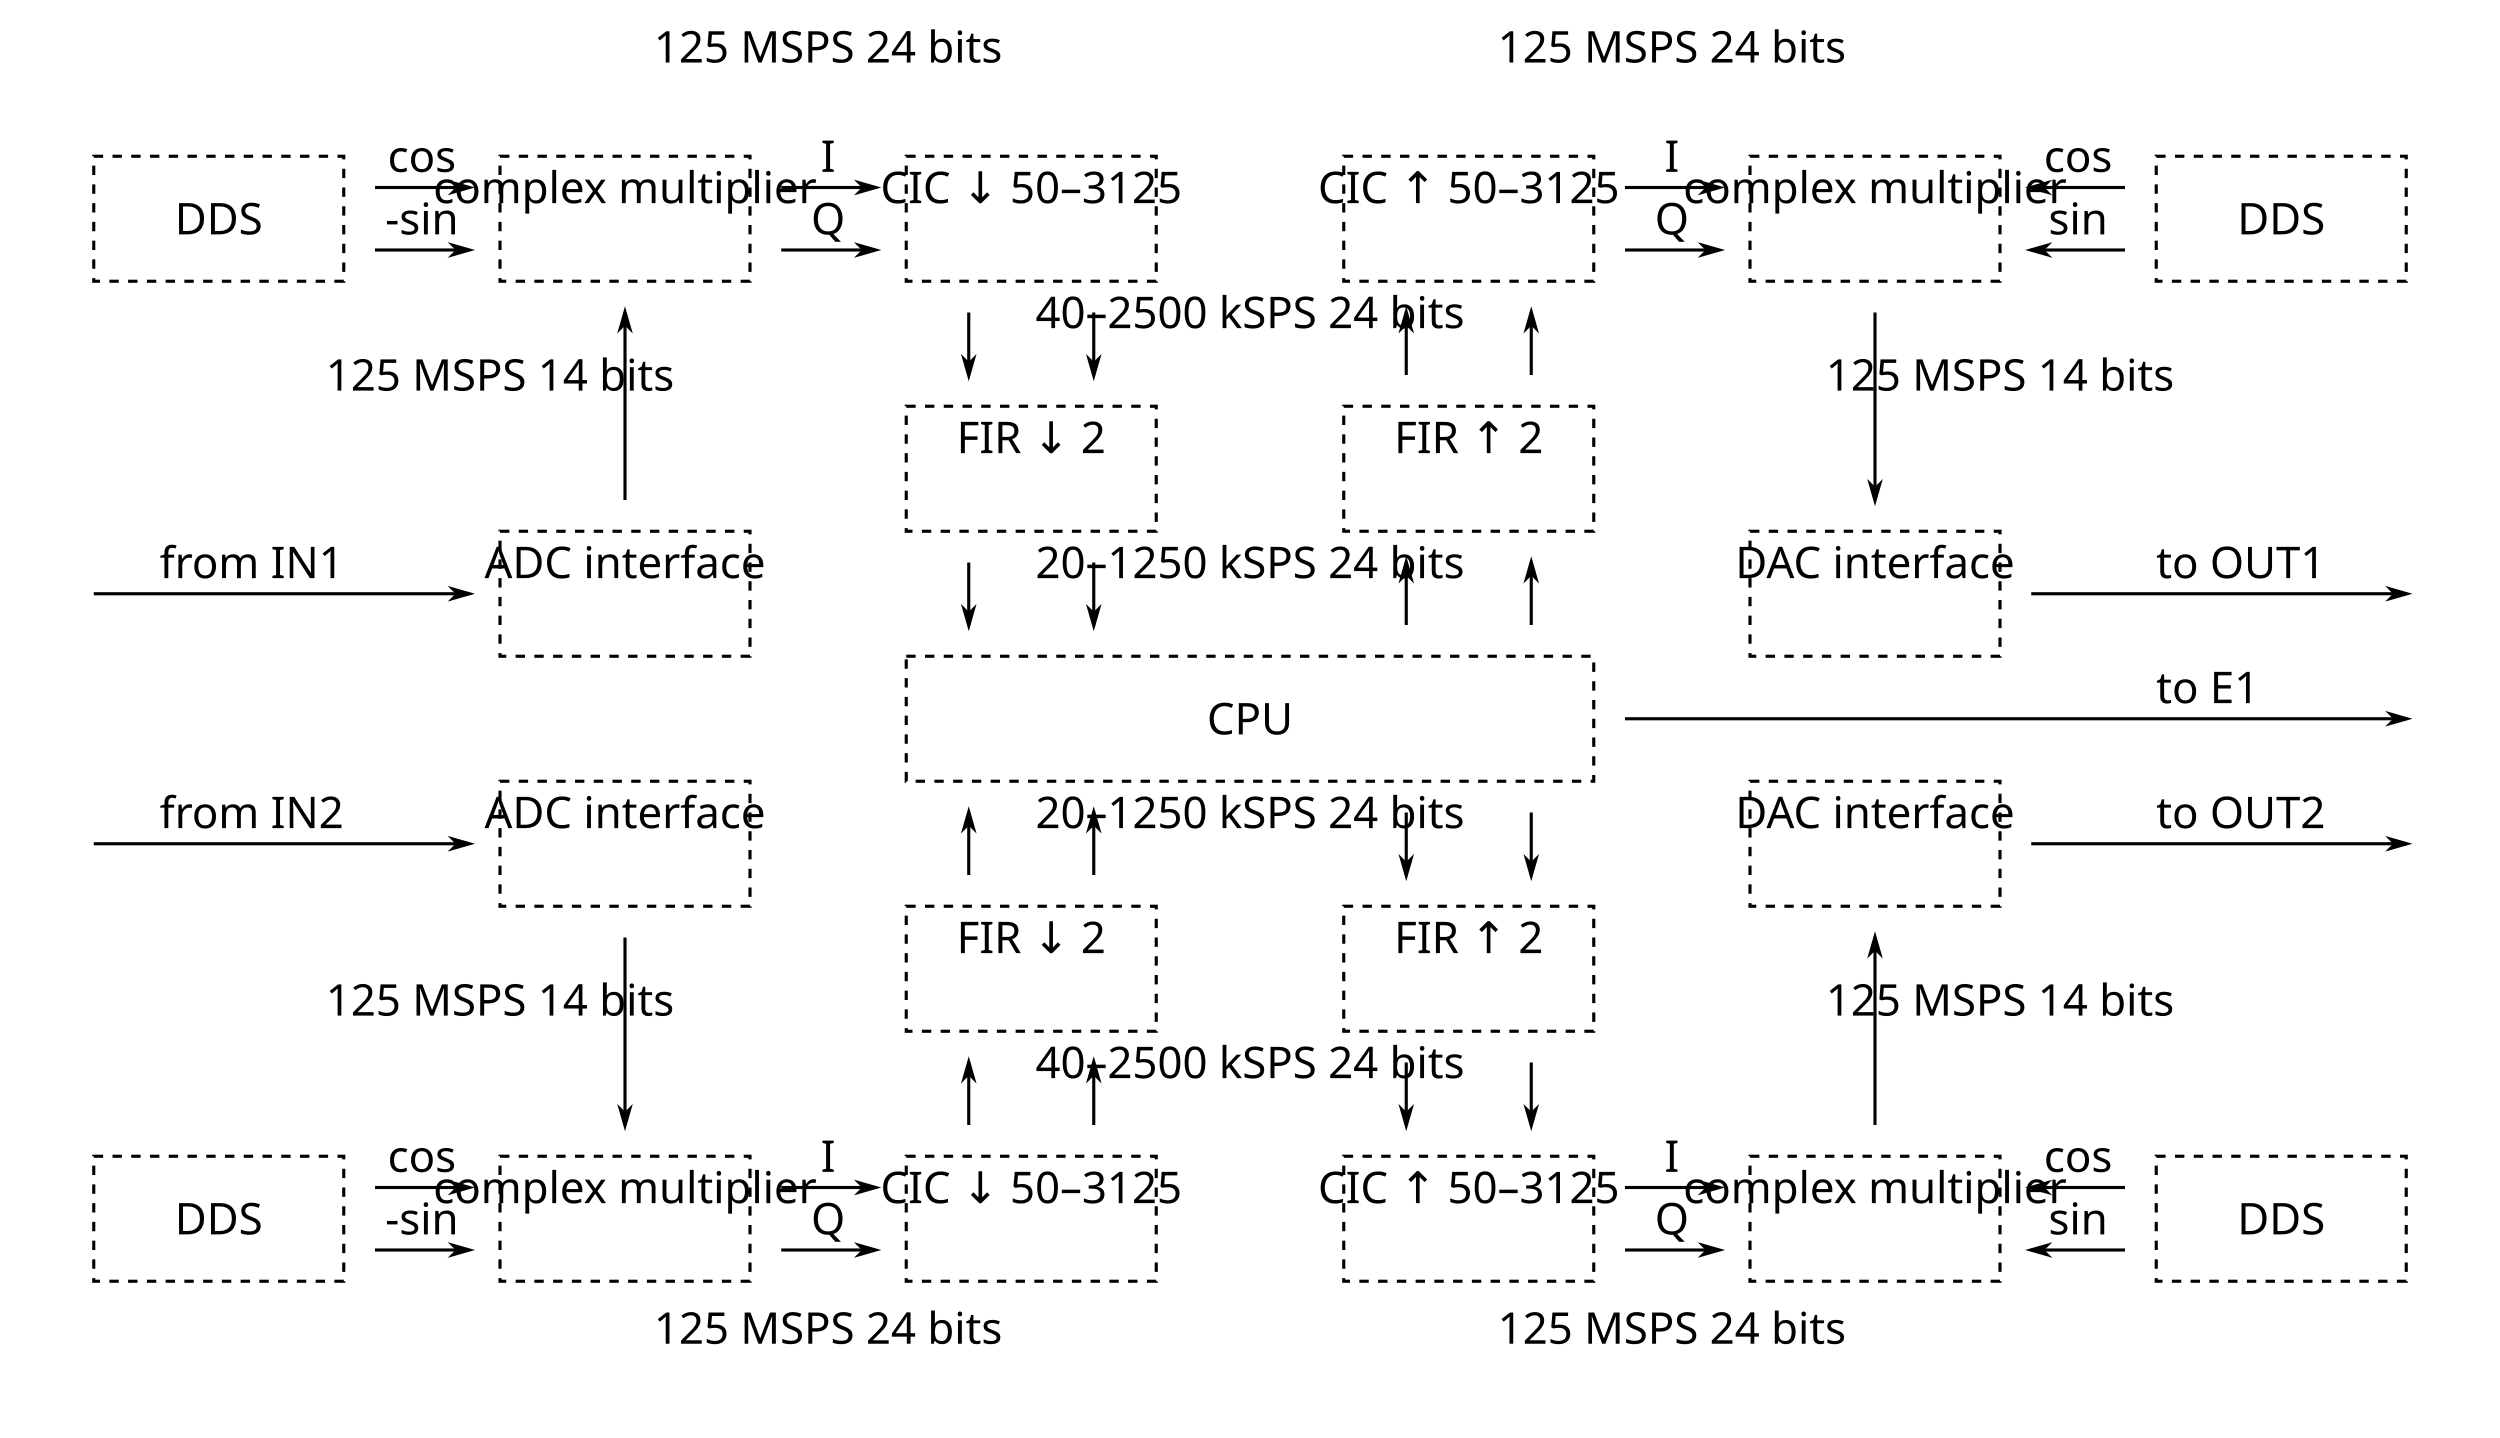
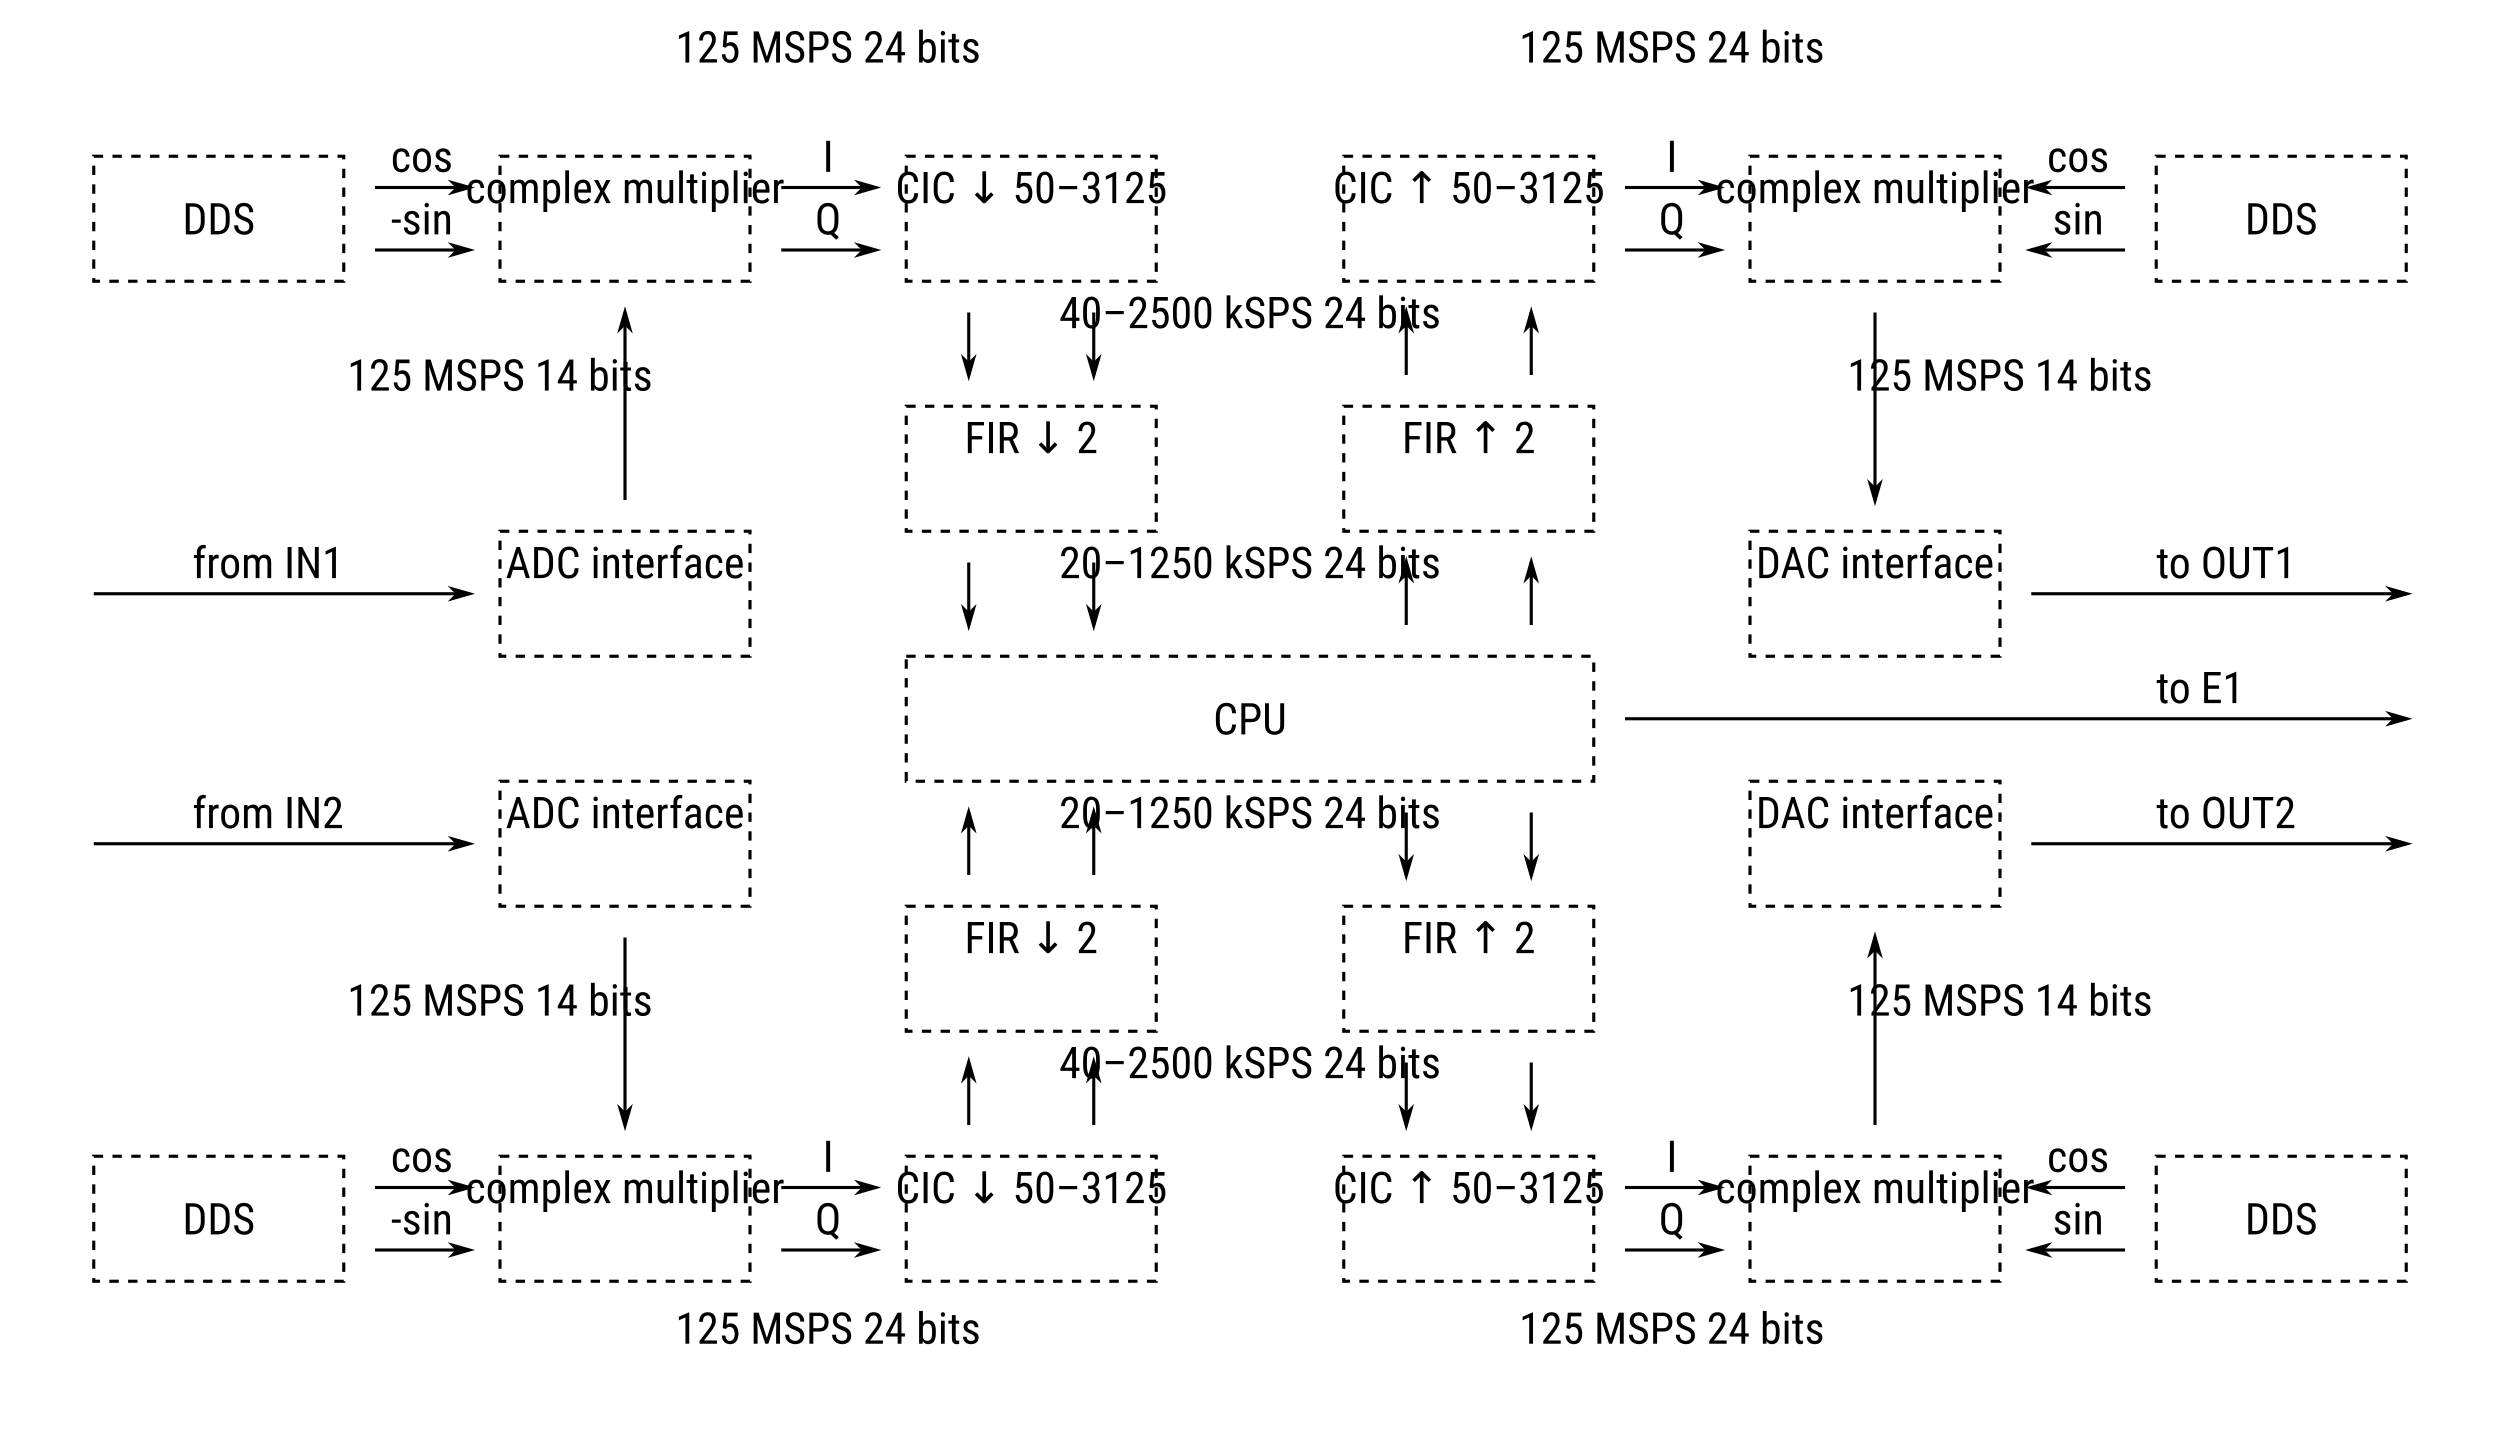
<svg xmlns="http://www.w3.org/2000/svg" width="800" height="460" version="1.1">
  <defs>
    <marker id="Arrow1L" overflow="visible" markerHeight="5" markerWidth="8.75" orient="auto-start-reverse" preserveAspectRatio="xMidYMid" refX="4.25" viewBox="0 0 8.75 5">
      <path transform="scale(-.5)" d="m0 0 5-5-17.5 5 17.5 5z" fill="context-stroke" fill-rule="evenodd" />
    </marker>
  </defs>
-   <text x="200" y="185" fill="#000000" font-family="Carlito" font-size="14px" text-align="center" text-anchor="middle" style="line-height:1.25">
+   <text x="200" y="185" fill="#000000" font-family="Roboto Condensed" font-size="14px" text-align="center" text-anchor="middle" style="line-height:1.25">
    <tspan>ADC</tspan>
    <tspan>interface</tspan>
  </text>
-   <text x="330" y="145" fill="#000000" font-family="Carlito" font-size="14px" text-align="center" text-anchor="middle" style="line-height:1.25">
+   <text x="330" y="145" fill="#000000" font-family="Roboto Condensed" font-size="14px" text-align="center" text-anchor="middle" style="line-height:1.25">
    <tspan>FIR</tspan>
    <tspan>↓ 2</tspan>
  </text>
  <rect x="290" y="210" width="220" height="40" fill="none" stroke="#000000" stroke-dasharray="3, 3" />
  <rect x="290" y="50" width="80" height="40" fill="none" stroke="#000000" stroke-dasharray="3, 3" />
  <rect x="290" y="130" width="80" height="40" fill="none" stroke="#000000" stroke-dasharray="3, 3" />
  <rect x="160" y="170" width="80" height="40" fill="none" stroke="#000000" stroke-dasharray="3, 3" />
-   <text x="265" y="55" fill="#000000" font-family="Carlito" font-size="14px" text-align="center" text-anchor="middle" style="line-height:1.25">
-     <tspan>I</tspan>
-   </text>
-   <text x="265" y="75" fill="#000000" font-family="Carlito" font-size="14px" text-align="center" text-anchor="middle" style="line-height:1.25">
-     <tspan>Q</tspan>
-   </text>
-   <text x="160" y="125" fill="#000000" font-family="Carlito" font-size="14px" text-align="center" text-anchor="middle" style="line-height:1.25">
-     <tspan>125 MSPS</tspan>
-     <tspan>14 bits</tspan>
-   </text>
-   <text x="400" y="235" fill="#000000" font-family="Carlito" font-size="14px" text-align="center" text-anchor="middle" style="line-height:1.25">
+   <text x="265" y="55" fill="#000000" font-family="Roboto Condensed" font-size="14px" text-align="center" text-anchor="middle" style="line-height:1.25">
+     <tspan>I</tspan>
+   </text>
+   <text x="265" y="75" fill="#000000" font-family="Roboto Condensed" font-size="14px" text-align="center" text-anchor="middle" style="line-height:1.25">
+     <tspan>Q</tspan>
+   </text>
+   <text x="160" y="125" fill="#000000" font-family="Roboto Condensed" font-size="14px" text-align="center" text-anchor="middle" style="line-height:1.25">
+     <tspan>125 MSPS</tspan>
+     <tspan>14 bits</tspan>
+   </text>
+   <text x="400" y="235" fill="#000000" font-family="Roboto Condensed" font-size="14px" text-align="center" text-anchor="middle" style="line-height:1.25">
    <tspan>CPU</tspan>
  </text>
  <path d="m30 190h120" fill="none" marker-end="url(#Arrow1L)" stroke="#000000" />
-   <text x="110" y="185" fill="#000000" font-family="Carlito" font-size="14px" text-align="end" text-anchor="end" style="line-height:1.25">
+   <text x="110" y="185" fill="#000000" font-family="Roboto Condensed" font-size="14px" text-align="end" text-anchor="end" style="line-height:1.25">
    <tspan>from IN1</tspan>
  </text>
-   <text x="265" y="20" fill="#000000" font-family="Carlito" font-size="14px" text-align="center" text-anchor="middle" style="line-height:1.25">
+   <text x="265" y="20" fill="#000000" font-family="Roboto Condensed" font-size="14px" text-align="center" text-anchor="middle" style="line-height:1.25">
    <tspan>125 MSPS</tspan>
    <tspan>24 bits</tspan>
  </text>
  <path d="m250 60h30" fill="none" marker-end="url(#Arrow1L)" stroke="#000000" />
  <path d="m250 80h30" fill="none" marker-end="url(#Arrow1L)" stroke="#000000" />
-   <text x="600" y="185" fill="#000000" font-family="Carlito" font-size="14px" text-align="center" text-anchor="middle" style="line-height:1.25">
+   <text x="600" y="185" fill="#000000" font-family="Roboto Condensed" font-size="14px" text-align="center" text-anchor="middle" style="line-height:1.25">
    <tspan>DAC</tspan>
    <tspan>interface</tspan>
  </text>
-   <text x="470" y="65" fill="#000000" font-family="Carlito" font-size="14px" text-align="center" text-anchor="middle" style="line-height:1.25">
+   <text x="470" y="65" fill="#000000" font-family="Roboto Condensed" font-size="14px" text-align="center" text-anchor="middle" style="line-height:1.25">
    <tspan>CIC</tspan>
    <tspan>↑ 50–3125</tspan>
  </text>
-   <text x="470" y="145" fill="#000000" font-family="Carlito" font-size="14px" text-align="center" text-anchor="middle" style="line-height:1.25">
+   <text x="470" y="145" fill="#000000" font-family="Roboto Condensed" font-size="14px" text-align="center" text-anchor="middle" style="line-height:1.25">
    <tspan>FIR</tspan>
    <tspan>↑ 2</tspan>
  </text>
  <rect x="430" y="50" width="80" height="40" fill="none" stroke="#000000" stroke-dasharray="3, 3" />
  <rect x="430" y="130" width="80" height="40" fill="none" stroke="#000000" stroke-dasharray="3, 3" />
  <rect x="560" y="170" width="80" height="40" fill="none" stroke="#000000" stroke-dasharray="3, 3" />
  <path d="m650 190h120" fill="none" marker-end="url(#Arrow1L)" stroke="#000000" />
-   <text x="690" y="185" fill="#000000" font-family="Carlito" font-size="14px" style="line-height:1.25">
+   <text x="690" y="185" fill="#000000" font-family="Roboto Condensed" font-size="14px" style="line-height:1.25">
    <tspan>to OUT1</tspan>
  </text>
  <path d="m310 180v20" fill="none" marker-end="url(#Arrow1L)" stroke="#000000" />
  <path d="m350 180v20" fill="none" marker-end="url(#Arrow1L)" stroke="#000000" />
  <path d="m450 200v-20" fill="none" marker-end="url(#Arrow1L)" stroke="#000000" />
  <path d="m490 200v-20" fill="none" marker-end="url(#Arrow1L)" stroke="#000000" />
  <path d="m450 120v-20" fill="none" marker-end="url(#Arrow1L)" stroke="#000000" />
  <path d="m490 120v-20" fill="none" marker-end="url(#Arrow1L)" stroke="#000000" />
-   <text x="535" y="20" fill="#000000" font-family="Carlito" font-size="14px" text-align="center" text-anchor="middle" style="line-height:1.25">
-     <tspan>125 MSPS</tspan>
-     <tspan>24 bits</tspan>
-   </text>
-   <text x="640" y="125" fill="#000000" font-family="Carlito" font-size="14px" text-align="center" text-anchor="middle" style="line-height:1.25">
-     <tspan>125 MSPS</tspan>
-     <tspan>14 bits</tspan>
-   </text>
-   <text x="535" y="55" fill="#000000" font-family="Carlito" font-size="14px" text-align="center" text-anchor="middle" style="line-height:1.25">
-     <tspan>I</tspan>
-   </text>
-   <text x="535" y="75" fill="#000000" font-family="Carlito" font-size="14px" text-align="center" text-anchor="middle" style="line-height:1.25">
+   <text x="535" y="20" fill="#000000" font-family="Roboto Condensed" font-size="14px" text-align="center" text-anchor="middle" style="line-height:1.25">
+     <tspan>125 MSPS</tspan>
+     <tspan>24 bits</tspan>
+   </text>
+   <text x="640" y="125" fill="#000000" font-family="Roboto Condensed" font-size="14px" text-align="center" text-anchor="middle" style="line-height:1.25">
+     <tspan>125 MSPS</tspan>
+     <tspan>14 bits</tspan>
+   </text>
+   <text x="535" y="55" fill="#000000" font-family="Roboto Condensed" font-size="14px" text-align="center" text-anchor="middle" style="line-height:1.25">
+     <tspan>I</tspan>
+   </text>
+   <text x="535" y="75" fill="#000000" font-family="Roboto Condensed" font-size="14px" text-align="center" text-anchor="middle" style="line-height:1.25">
    <tspan>Q</tspan>
  </text>
  <path d="m520 60h30" fill="none" marker-end="url(#Arrow1L)" stroke="#000000" />
  <path d="m520 80h30" fill="none" marker-end="url(#Arrow1L)" stroke="#000000" />
-   <text x="330" y="65" fill="#000000" font-family="Carlito" font-size="14px" text-align="center" text-anchor="middle" style="line-height:1.25">
+   <text x="330" y="65" fill="#000000" font-family="Roboto Condensed" font-size="14px" text-align="center" text-anchor="middle" style="line-height:1.25">
    <tspan>CIC</tspan>
    <tspan>↓ 50–3125</tspan>
  </text>
  <path d="m310 100v20" fill="none" marker-end="url(#Arrow1L)" stroke="#000000" />
  <path d="m350 100v20" fill="none" marker-end="url(#Arrow1L)" stroke="#000000" />
-   <text x="200" y="65" fill="#000000" font-family="Carlito" font-size="14px" text-align="center" text-anchor="middle" style="line-height:1.25">
+   <text x="200" y="65" fill="#000000" font-family="Roboto Condensed" font-size="14px" text-align="center" text-anchor="middle" style="line-height:1.25">
    <tspan>complex</tspan>
    <tspan>multiplier</tspan>
  </text>
  <rect x="160" y="50" width="80" height="40" fill="none" stroke="#000000" stroke-dasharray="3, 3" />
-   <text x="70" y="75" fill="#000000" font-family="Carlito" font-size="14px" text-align="center" text-anchor="middle" style="line-height:1.25">
+   <text x="70" y="75" fill="#000000" font-family="Roboto Condensed" font-size="14px" text-align="center" text-anchor="middle" style="line-height:1.25">
    <tspan>DDS</tspan>
  </text>
  <rect x="30" y="50" width="80" height="40" fill="none" stroke="#000000" stroke-dasharray="3, 3" />
-   <text x="135" y="55" fill="#000000" font-family="Carlito" font-size="14px" text-align="center" text-anchor="middle" style="line-height:1.25">
-     <tspan>cos</tspan>
-   </text>
-   <text x="135" y="75" fill="#000000" font-family="Carlito" font-size="14px" text-align="center" text-anchor="middle" style="line-height:1.25">
+   <text x="135" y="55" fill="#000000" font-family="Roboto Condensed" font-size="14px" text-align="center" text-anchor="middle" style="line-height:1.25">
+     <tspan>cos</tspan>
+   </text>
+   <text x="135" y="75" fill="#000000" font-family="Roboto Condensed" font-size="14px" text-align="center" text-anchor="middle" style="line-height:1.25">
    <tspan>-sin</tspan>
  </text>
  <path d="m120 60h30" fill="none" marker-end="url(#Arrow1L)" stroke="#000000" />
  <path d="m120 80h30" fill="none" marker-end="url(#Arrow1L)" stroke="#000000" />
-   <text x="600" y="65" fill="#000000" font-family="Carlito" font-size="14px" text-align="center" text-anchor="middle" style="line-height:1.25">
+   <text x="600" y="65" fill="#000000" font-family="Roboto Condensed" font-size="14px" text-align="center" text-anchor="middle" style="line-height:1.25">
    <tspan>complex</tspan>
    <tspan>multiplier</tspan>
  </text>
  <rect x="560" y="50" width="80" height="40" fill="none" stroke="#000000" stroke-dasharray="3, 3" />
-   <text x="730" y="75" fill="#000000" font-family="Carlito" font-size="14px" text-align="center" text-anchor="middle" style="line-height:1.25">
+   <text x="730" y="75" fill="#000000" font-family="Roboto Condensed" font-size="14px" text-align="center" text-anchor="middle" style="line-height:1.25">
    <tspan>DDS</tspan>
  </text>
  <rect x="690" y="50" width="80" height="40" fill="none" stroke="#000000" stroke-dasharray="3, 3" />
-   <text x="665" y="55" fill="#000000" font-family="Carlito" font-size="14px" text-align="center" text-anchor="middle" style="line-height:1.25">
-     <tspan>cos</tspan>
-   </text>
-   <text x="665" y="75" fill="#000000" font-family="Carlito" font-size="14px" text-align="center" text-anchor="middle" style="line-height:1.25">
+   <text x="665" y="55" fill="#000000" font-family="Roboto Condensed" font-size="14px" text-align="center" text-anchor="middle" style="line-height:1.25">
+     <tspan>cos</tspan>
+   </text>
+   <text x="665" y="75" fill="#000000" font-family="Roboto Condensed" font-size="14px" text-align="center" text-anchor="middle" style="line-height:1.25">
    <tspan>sin</tspan>
  </text>
  <path d="m680 60h-30" fill="none" marker-end="url(#Arrow1L)" stroke="#000000" />
  <path d="m680 80h-30" fill="none" marker-end="url(#Arrow1L)" stroke="#000000" />
-   <text x="400" y="185" fill="#000000" font-family="Carlito" font-size="14px" text-align="center" text-anchor="middle" style="line-height:1.25">
+   <text x="400" y="185" fill="#000000" font-family="Roboto Condensed" font-size="14px" text-align="center" text-anchor="middle" style="line-height:1.25">
    <tspan>20–1250 kSPS</tspan>
    <tspan>24 bits</tspan>
  </text>
-   <text x="400" y="105" fill="#000000" font-family="Carlito" font-size="14px" text-align="center" text-anchor="middle" style="line-height:1.25">
+   <text x="400" y="105" fill="#000000" font-family="Roboto Condensed" font-size="14px" text-align="center" text-anchor="middle" style="line-height:1.25">
    <tspan>40–2500 kSPS</tspan>
    <tspan>24 bits</tspan>
  </text>
-   <text x="200" y="265" fill="#000000" font-family="Carlito" font-size="14px" text-align="center" text-anchor="middle" style="line-height:1.25">
+   <text x="200" y="265" fill="#000000" font-family="Roboto Condensed" font-size="14px" text-align="center" text-anchor="middle" style="line-height:1.25">
    <tspan>ADC</tspan>
    <tspan>interface</tspan>
  </text>
-   <text x="330" y="305" fill="#000000" font-family="Carlito" font-size="14px" text-align="center" text-anchor="middle" style="line-height:1.25">
+   <text x="330" y="305" fill="#000000" font-family="Roboto Condensed" font-size="14px" text-align="center" text-anchor="middle" style="line-height:1.25">
    <tspan>FIR</tspan>
    <tspan>↓ 2</tspan>
  </text>
  <rect x="290" y="370" width="80" height="40" fill="none" stroke="#000000" stroke-dasharray="3, 3" />
  <rect x="290" y="290" width="80" height="40" fill="none" stroke="#000000" stroke-dasharray="3, 3" />
  <rect x="160" y="250" width="80" height="40" fill="none" stroke="#000000" stroke-dasharray="3, 3" />
-   <text x="265" y="375" fill="#000000" font-family="Carlito" font-size="14px" text-align="center" text-anchor="middle" style="line-height:1.25">
-     <tspan>I</tspan>
-   </text>
-   <text x="265" y="395" fill="#000000" font-family="Carlito" font-size="14px" text-align="center" text-anchor="middle" style="line-height:1.25">
+   <text x="265" y="375" fill="#000000" font-family="Roboto Condensed" font-size="14px" text-align="center" text-anchor="middle" style="line-height:1.25">
+     <tspan>I</tspan>
+   </text>
+   <text x="265" y="395" fill="#000000" font-family="Roboto Condensed" font-size="14px" text-align="center" text-anchor="middle" style="line-height:1.25">
    <tspan>Q</tspan>
  </text>
  <path d="m30 270h120" fill="none" marker-end="url(#Arrow1L)" stroke="#000000" />
-   <text x="110" y="265" fill="#000000" font-family="Carlito" font-size="14px" text-align="end" text-anchor="end" style="line-height:1.25">
+   <text x="110" y="265" fill="#000000" font-family="Roboto Condensed" font-size="14px" text-align="end" text-anchor="end" style="line-height:1.25">
    <tspan>from IN2</tspan>
  </text>
-   <text x="265" y="430" fill="#000000" font-family="Carlito" font-size="14px" text-align="center" text-anchor="middle" style="line-height:1.25">
+   <text x="265" y="430" fill="#000000" font-family="Roboto Condensed" font-size="14px" text-align="center" text-anchor="middle" style="line-height:1.25">
    <tspan>125 MSPS</tspan>
    <tspan>24 bits</tspan>
  </text>
  <path d="m250 380h30" fill="none" marker-end="url(#Arrow1L)" stroke="#000000" />
  <path d="m250 400h30" fill="none" marker-end="url(#Arrow1L)" stroke="#000000" />
-   <text x="600" y="265" fill="#000000" font-family="Carlito" font-size="14px" text-align="center" text-anchor="middle" style="line-height:1.25">
+   <text x="600" y="265" fill="#000000" font-family="Roboto Condensed" font-size="14px" text-align="center" text-anchor="middle" style="line-height:1.25">
    <tspan>DAC</tspan>
    <tspan>interface</tspan>
  </text>
-   <text x="470" y="385" fill="#000000" font-family="Carlito" font-size="14px" text-align="center" text-anchor="middle" style="line-height:1.25">
+   <text x="470" y="385" fill="#000000" font-family="Roboto Condensed" font-size="14px" text-align="center" text-anchor="middle" style="line-height:1.25">
    <tspan>CIC</tspan>
    <tspan>↑ 50–3125</tspan>
  </text>
-   <text x="470" y="305" fill="#000000" font-family="Carlito" font-size="14px" text-align="center" text-anchor="middle" style="line-height:1.25">
+   <text x="470" y="305" fill="#000000" font-family="Roboto Condensed" font-size="14px" text-align="center" text-anchor="middle" style="line-height:1.25">
    <tspan>FIR</tspan>
    <tspan>↑ 2</tspan>
  </text>
  <rect x="430" y="370" width="80" height="40" fill="none" stroke="#000000" stroke-dasharray="3, 3" />
  <rect x="430" y="290" width="80" height="40" fill="none" stroke="#000000" stroke-dasharray="3, 3" />
  <rect x="560" y="250" width="80" height="40" fill="none" stroke="#000000" stroke-dasharray="3, 3" />
  <path d="m650 270h120" fill="none" marker-end="url(#Arrow1L)" stroke="#000000" />
-   <text x="690" y="265" fill="#000000" font-family="Carlito" font-size="14px" style="line-height:1.25">
+   <text x="690" y="265" fill="#000000" font-family="Roboto Condensed" font-size="14px" style="line-height:1.25">
    <tspan>to OUT2</tspan>
  </text>
  <path d="m450 340v20" fill="none" marker-end="url(#Arrow1L)" stroke="#000000" />
  <path d="m490 340v20" fill="none" marker-end="url(#Arrow1L)" stroke="#000000" />
-   <text x="535" y="430" fill="#000000" font-family="Carlito" font-size="14px" text-align="center" text-anchor="middle" style="line-height:1.25">
-     <tspan>125 MSPS</tspan>
-     <tspan>24 bits</tspan>
-   </text>
-   <text x="535" y="375" fill="#000000" font-family="Carlito" font-size="14px" text-align="center" text-anchor="middle" style="line-height:1.25">
-     <tspan>I</tspan>
-   </text>
-   <text x="535" y="395" fill="#000000" font-family="Carlito" font-size="14px" text-align="center" text-anchor="middle" style="line-height:1.25">
+   <text x="535" y="430" fill="#000000" font-family="Roboto Condensed" font-size="14px" text-align="center" text-anchor="middle" style="line-height:1.25">
+     <tspan>125 MSPS</tspan>
+     <tspan>24 bits</tspan>
+   </text>
+   <text x="535" y="375" fill="#000000" font-family="Roboto Condensed" font-size="14px" text-align="center" text-anchor="middle" style="line-height:1.25">
+     <tspan>I</tspan>
+   </text>
+   <text x="535" y="395" fill="#000000" font-family="Roboto Condensed" font-size="14px" text-align="center" text-anchor="middle" style="line-height:1.25">
    <tspan>Q</tspan>
  </text>
  <path d="m520 380h30" fill="none" marker-end="url(#Arrow1L)" stroke="#000000" />
  <path d="m520 400h30" fill="none" marker-end="url(#Arrow1L)" stroke="#000000" />
-   <text x="330" y="385" fill="#000000" font-family="Carlito" font-size="14px" text-align="center" text-anchor="middle" style="line-height:1.25">
+   <text x="330" y="385" fill="#000000" font-family="Roboto Condensed" font-size="14px" text-align="center" text-anchor="middle" style="line-height:1.25">
    <tspan>CIC</tspan>
    <tspan>↓ 50–3125</tspan>
  </text>
  <path d="m310 360v-20" fill="none" marker-end="url(#Arrow1L)" stroke="#000000" />
  <path d="m350 360v-20" fill="none" marker-end="url(#Arrow1L)" stroke="#000000" />
-   <text x="200" y="385" fill="#000000" font-family="Carlito" font-size="14px" text-align="center" text-anchor="middle" style="line-height:1.25">
+   <text x="200" y="385" fill="#000000" font-family="Roboto Condensed" font-size="14px" text-align="center" text-anchor="middle" style="line-height:1.25">
    <tspan>complex</tspan>
    <tspan>multiplier</tspan>
  </text>
  <rect x="160" y="370" width="80" height="40" fill="none" stroke="#000000" stroke-dasharray="3, 3" />
-   <text x="70" y="395" fill="#000000" font-family="Carlito" font-size="14px" text-align="center" text-anchor="middle" style="line-height:1.25">
+   <text x="70" y="395" fill="#000000" font-family="Roboto Condensed" font-size="14px" text-align="center" text-anchor="middle" style="line-height:1.25">
    <tspan>DDS</tspan>
  </text>
  <rect x="30" y="370" width="80" height="40" fill="none" stroke="#000000" stroke-dasharray="3, 3" />
-   <text x="135" y="375" fill="#000000" font-family="Carlito" font-size="14px" text-align="center" text-anchor="middle" style="line-height:1.25">
-     <tspan>cos</tspan>
-   </text>
-   <text x="135" y="395" fill="#000000" font-family="Carlito" font-size="14px" text-align="center" text-anchor="middle" style="line-height:1.25">
+   <text x="135" y="375" fill="#000000" font-family="Roboto Condensed" font-size="14px" text-align="center" text-anchor="middle" style="line-height:1.25">
+     <tspan>cos</tspan>
+   </text>
+   <text x="135" y="395" fill="#000000" font-family="Roboto Condensed" font-size="14px" text-align="center" text-anchor="middle" style="line-height:1.25">
    <tspan>-sin</tspan>
  </text>
  <path d="m120 380h30" fill="none" marker-end="url(#Arrow1L)" stroke="#000000" />
  <path d="m120 400h30" fill="none" marker-end="url(#Arrow1L)" stroke="#000000" />
-   <text x="600" y="385" fill="#000000" font-family="Carlito" font-size="14px" text-align="center" text-anchor="middle" style="line-height:1.25">
+   <text x="600" y="385" fill="#000000" font-family="Roboto Condensed" font-size="14px" text-align="center" text-anchor="middle" style="line-height:1.25">
    <tspan>complex</tspan>
    <tspan>multiplier</tspan>
  </text>
  <rect x="560" y="370" width="80" height="40" fill="none" stroke="#000000" stroke-dasharray="3, 3" />
-   <text x="730" y="395" fill="#000000" font-family="Carlito" font-size="14px" text-align="center" text-anchor="middle" style="line-height:1.25">
+   <text x="730" y="395" fill="#000000" font-family="Roboto Condensed" font-size="14px" text-align="center" text-anchor="middle" style="line-height:1.25">
    <tspan>DDS</tspan>
  </text>
  <rect x="690" y="370" width="80" height="40" fill="none" stroke="#000000" stroke-dasharray="3, 3" />
-   <text x="665" y="375" fill="#000000" font-family="Carlito" font-size="14px" text-align="center" text-anchor="middle" style="line-height:1.25">
-     <tspan>cos</tspan>
-   </text>
-   <text x="665" y="395" fill="#000000" font-family="Carlito" font-size="14px" text-align="center" text-anchor="middle" style="line-height:1.25">
+   <text x="665" y="375" fill="#000000" font-family="Roboto Condensed" font-size="14px" text-align="center" text-anchor="middle" style="line-height:1.25">
+     <tspan>cos</tspan>
+   </text>
+   <text x="665" y="395" fill="#000000" font-family="Roboto Condensed" font-size="14px" text-align="center" text-anchor="middle" style="line-height:1.25">
    <tspan>sin</tspan>
  </text>
  <path d="m680 380h-30" fill="none" marker-end="url(#Arrow1L)" stroke="#000000" />
  <path d="m680 400h-30" fill="none" marker-end="url(#Arrow1L)" stroke="#000000" />
  <path d="m200 160v-60" fill="none" marker-end="url(#Arrow1L)" stroke="#000000" />
  <path d="m200 300v60" fill="none" marker-end="url(#Arrow1L)" stroke="#000000" />
  <path d="m310 280v-20" fill="none" marker-end="url(#Arrow1L)" stroke="#000000" />
  <path d="m350 280v-20" fill="none" marker-end="url(#Arrow1L)" stroke="#000000" />
  <path d="m450 260v20" fill="none" marker-end="url(#Arrow1L)" stroke="#000000" />
  <path d="m490 260v20" fill="none" marker-end="url(#Arrow1L)" stroke="#000000" />
-   <text x="400" y="265" fill="#000000" font-family="Carlito" font-size="14px" text-align="center" text-anchor="middle" style="line-height:1.25">
+   <text x="400" y="265" fill="#000000" font-family="Roboto Condensed" font-size="14px" text-align="center" text-anchor="middle" style="line-height:1.25">
    <tspan>20–1250 kSPS</tspan>
    <tspan>24 bits</tspan>
  </text>
-   <text x="400" y="345" fill="#000000" font-family="Carlito" font-size="14px" text-align="center" text-anchor="middle" style="line-height:1.25">
+   <text x="400" y="345" fill="#000000" font-family="Roboto Condensed" font-size="14px" text-align="center" text-anchor="middle" style="line-height:1.25">
    <tspan>40–2500 kSPS</tspan>
    <tspan>24 bits</tspan>
  </text>
-   <text x="160" y="325" fill="#000000" font-family="Carlito" font-size="14px" text-align="center" text-anchor="middle" style="line-height:1.25">
+   <text x="160" y="325" fill="#000000" font-family="Roboto Condensed" font-size="14px" text-align="center" text-anchor="middle" style="line-height:1.25">
    <tspan>125 MSPS</tspan>
    <tspan>14 bits</tspan>
  </text>
  <path d="m600 360v-60" fill="none" marker-end="url(#Arrow1L)" stroke="#000000" />
  <path d="m600 100v60" fill="none" marker-end="url(#Arrow1L)" stroke="#000000" />
-   <text x="640" y="325" fill="#000000" font-family="Carlito" font-size="14px" text-align="center" text-anchor="middle" style="line-height:1.25">
+   <text x="640" y="325" fill="#000000" font-family="Roboto Condensed" font-size="14px" text-align="center" text-anchor="middle" style="line-height:1.25">
    <tspan>125 MSPS</tspan>
    <tspan>14 bits</tspan>
  </text>
  <path d="m520 230h250" fill="none" marker-end="url(#Arrow1L)" stroke="#000000" />
-   <text x="690" y="225" fill="#000000" font-family="Carlito" font-size="14px" style="line-height:1.25">
+   <text x="690" y="225" fill="#000000" font-family="Roboto Condensed" font-size="14px" style="line-height:1.25">
    <tspan>to E1</tspan>
  </text>
</svg>
